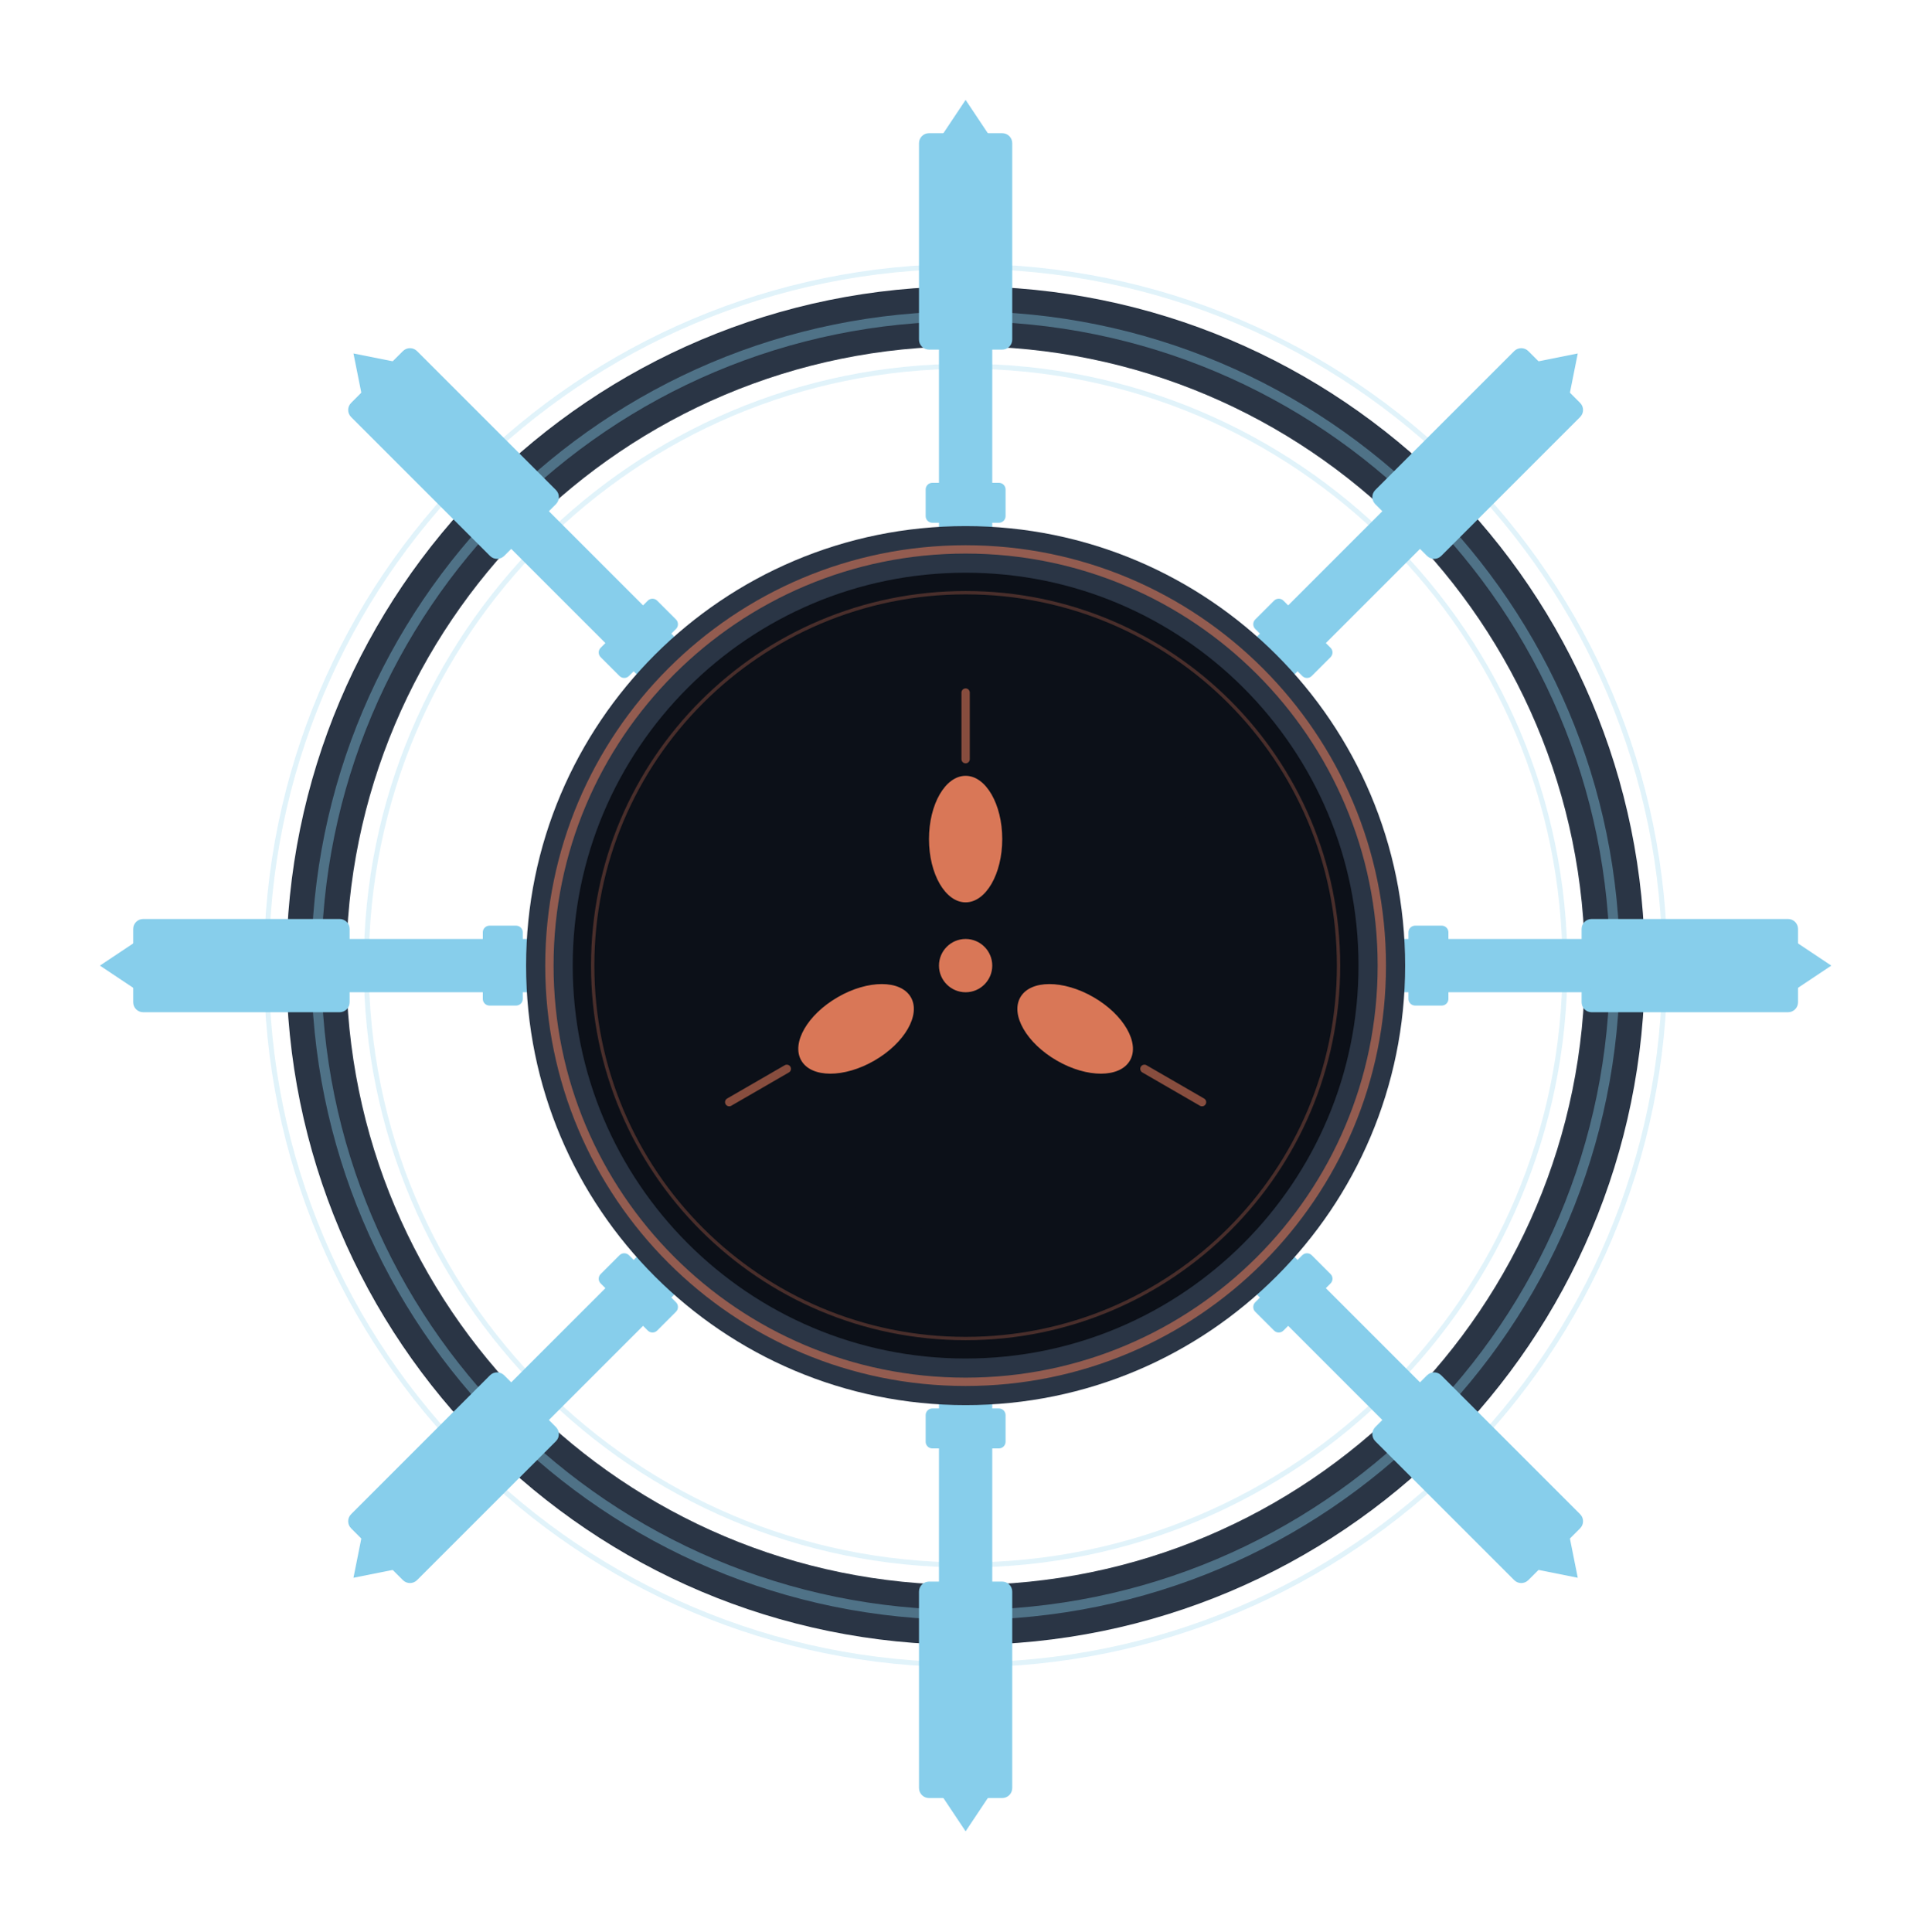
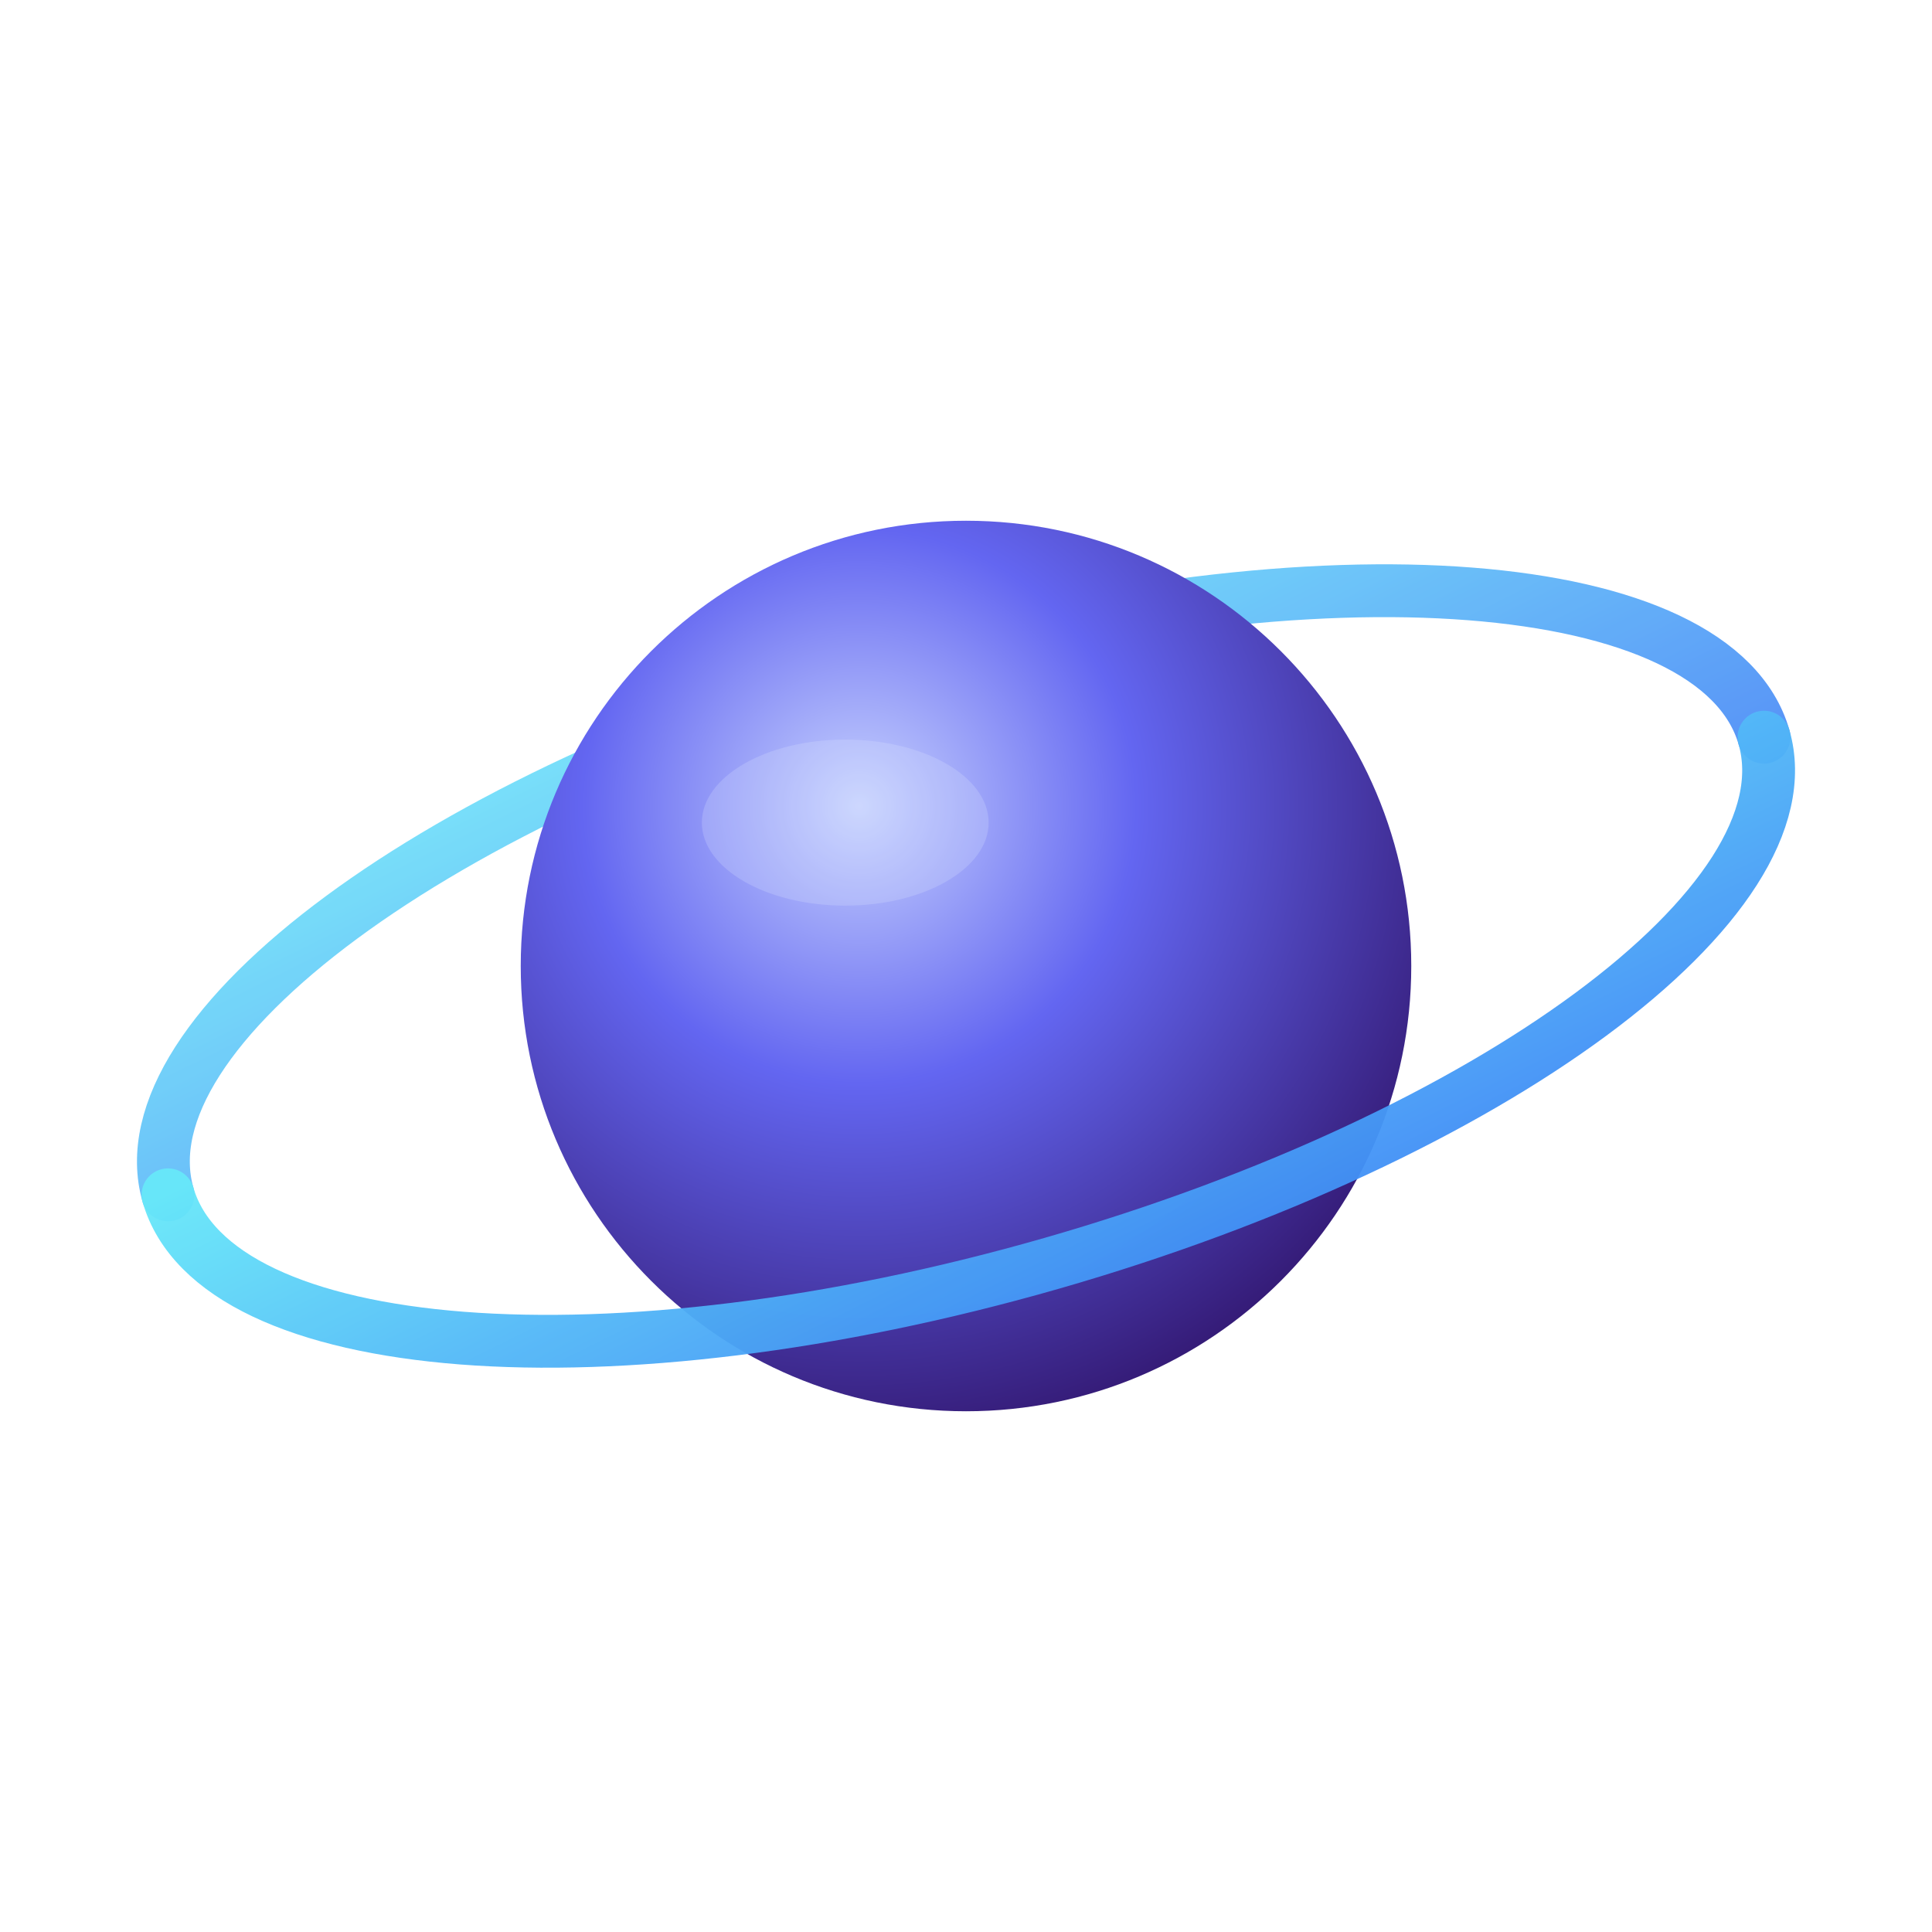
- <svg xmlns="http://www.w3.org/2000/svg" width="580" height="580" viewBox="0 0 580 580">
-   <g transform="translate(290, 290)">
-     <circle cx="0" cy="0" r="195" fill="none" stroke="#2a3545" stroke-width="18" />
-     <circle cx="0" cy="0" r="195" fill="none" stroke="#87CEEB" stroke-width="3" opacity="0.4" />
-     <circle cx="0" cy="0" r="210" fill="none" stroke="#87CEEB" stroke-width="1.5" opacity="0.25" />
-     <circle cx="0" cy="0" r="180" fill="none" stroke="#87CEEB" stroke-width="1.5" opacity="0.25" />
-     <g fill="#87CEEB">
-       <g transform="rotate(0)">
-         <rect x="-14" y="-250" width="28" height="65" rx="3" />
-         <polygon points="0,-260 -10,-245 10,-245" />
-         <rect x="-8" y="-188" width="16" height="68" rx="2" />
-         <rect x="-12" y="-145" width="24" height="12" rx="2" />
-       </g>
-       <g transform="rotate(45)">
-         <rect x="-14" y="-250" width="28" height="65" rx="3" />
-         <polygon points="0,-260 -10,-245 10,-245" />
-         <rect x="-8" y="-188" width="16" height="68" rx="2" />
-         <rect x="-12" y="-145" width="24" height="12" rx="2" />
-       </g>
-       <g transform="rotate(90)">
-         <rect x="-14" y="-250" width="28" height="65" rx="3" />
-         <polygon points="0,-260 -10,-245 10,-245" />
-         <rect x="-8" y="-188" width="16" height="68" rx="2" />
-         <rect x="-12" y="-145" width="24" height="12" rx="2" />
-       </g>
-       <g transform="rotate(135)">
-         <rect x="-14" y="-250" width="28" height="65" rx="3" />
-         <polygon points="0,-260 -10,-245 10,-245" />
-         <rect x="-8" y="-188" width="16" height="68" rx="2" />
-         <rect x="-12" y="-145" width="24" height="12" rx="2" />
-       </g>
-       <g transform="rotate(180)">
-         <rect x="-14" y="-250" width="28" height="65" rx="3" />
-         <polygon points="0,-260 -10,-245 10,-245" />
-         <rect x="-8" y="-188" width="16" height="68" rx="2" />
-         <rect x="-12" y="-145" width="24" height="12" rx="2" />
-       </g>
-       <g transform="rotate(225)">
-         <rect x="-14" y="-250" width="28" height="65" rx="3" />
-         <polygon points="0,-260 -10,-245 10,-245" />
-         <rect x="-8" y="-188" width="16" height="68" rx="2" />
-         <rect x="-12" y="-145" width="24" height="12" rx="2" />
-       </g>
-       <g transform="rotate(270)">
-         <rect x="-14" y="-250" width="28" height="65" rx="3" />
-         <polygon points="0,-260 -10,-245 10,-245" />
-         <rect x="-8" y="-188" width="16" height="68" rx="2" />
-         <rect x="-12" y="-145" width="24" height="12" rx="2" />
-       </g>
-       <g transform="rotate(315)">
-         <rect x="-14" y="-250" width="28" height="65" rx="3" />
-         <polygon points="0,-260 -10,-245 10,-245" />
-         <rect x="-8" y="-188" width="16" height="68" rx="2" />
-         <rect x="-12" y="-145" width="24" height="12" rx="2" />
-       </g>
-     </g>
-     <circle cx="0" cy="0" r="125" fill="#0c1018" stroke="#2a3545" stroke-width="14" />
-     <circle cx="0" cy="0" r="125" fill="none" stroke="#D97757" stroke-width="2.5" opacity="0.6" />
-     <circle cx="0" cy="0" r="112" fill="none" stroke="#D97757" stroke-width="1" opacity="0.3" />
-     <circle cx="0" cy="0" r="80" fill="#0c1018" />
-     <g fill="#D97757">
-       <ellipse cx="0" cy="-38" rx="11" ry="19" />
-       <ellipse cx="32.9" cy="19" rx="11" ry="19" transform="rotate(120 32.9 19)" />
-       <ellipse cx="-32.9" cy="19" rx="11" ry="19" transform="rotate(-120 -32.9 19)" />
-     </g>
-     <circle cx="0" cy="0" r="8" fill="#D97757" />
-     <g fill="none" stroke="#D97757" stroke-width="2.5" stroke-linecap="round" opacity="0.6">
-       <line x1="0" y1="-62" x2="0" y2="-82" />
-       <line x1="53.7" y1="31" x2="71" y2="41" />
-       <line x1="-53.7" y1="31" x2="-71" y2="41" />
-     </g>
+ <svg xmlns="http://www.w3.org/2000/svg" viewBox="0 0 512 512">
+   <defs>
+     <radialGradient id="ah-planet" cx="38%" cy="32%" r="78%">
+       <stop offset="0%" stop-color="#C7D2FE" />
+       <stop offset="40%" stop-color="#6366F1" />
+       <stop offset="100%" stop-color="#2E1065" />
+     </radialGradient>
+     <linearGradient id="ah-orbit" x1="0%" y1="0%" x2="100%" y2="100%">
+       <stop offset="0%" stop-color="#67E8F9" />
+       <stop offset="100%" stop-color="#3B82F6" />
+     </linearGradient>
+   </defs>
+   <g transform="rotate(-16 256 256)">
+     <path d="M 36 256 A 220 82 0 0 1 476 256" fill="none" stroke="url(#ah-orbit)" stroke-width="14" opacity="0.85" stroke-linecap="round" />
+   </g>
+   <circle cx="256" cy="256" r="118" fill="url(#ah-planet)" />
+   <ellipse cx="224" cy="218" rx="38" ry="22" fill="#E0E7FF" opacity="0.22" />
+   <g transform="rotate(-16 256 256)">
+     <path d="M 36 256 A 220 82 0 0 0 476 256" fill="none" stroke="url(#ah-orbit)" stroke-width="14" opacity="0.95" stroke-linecap="round" />
  </g>
</svg>
